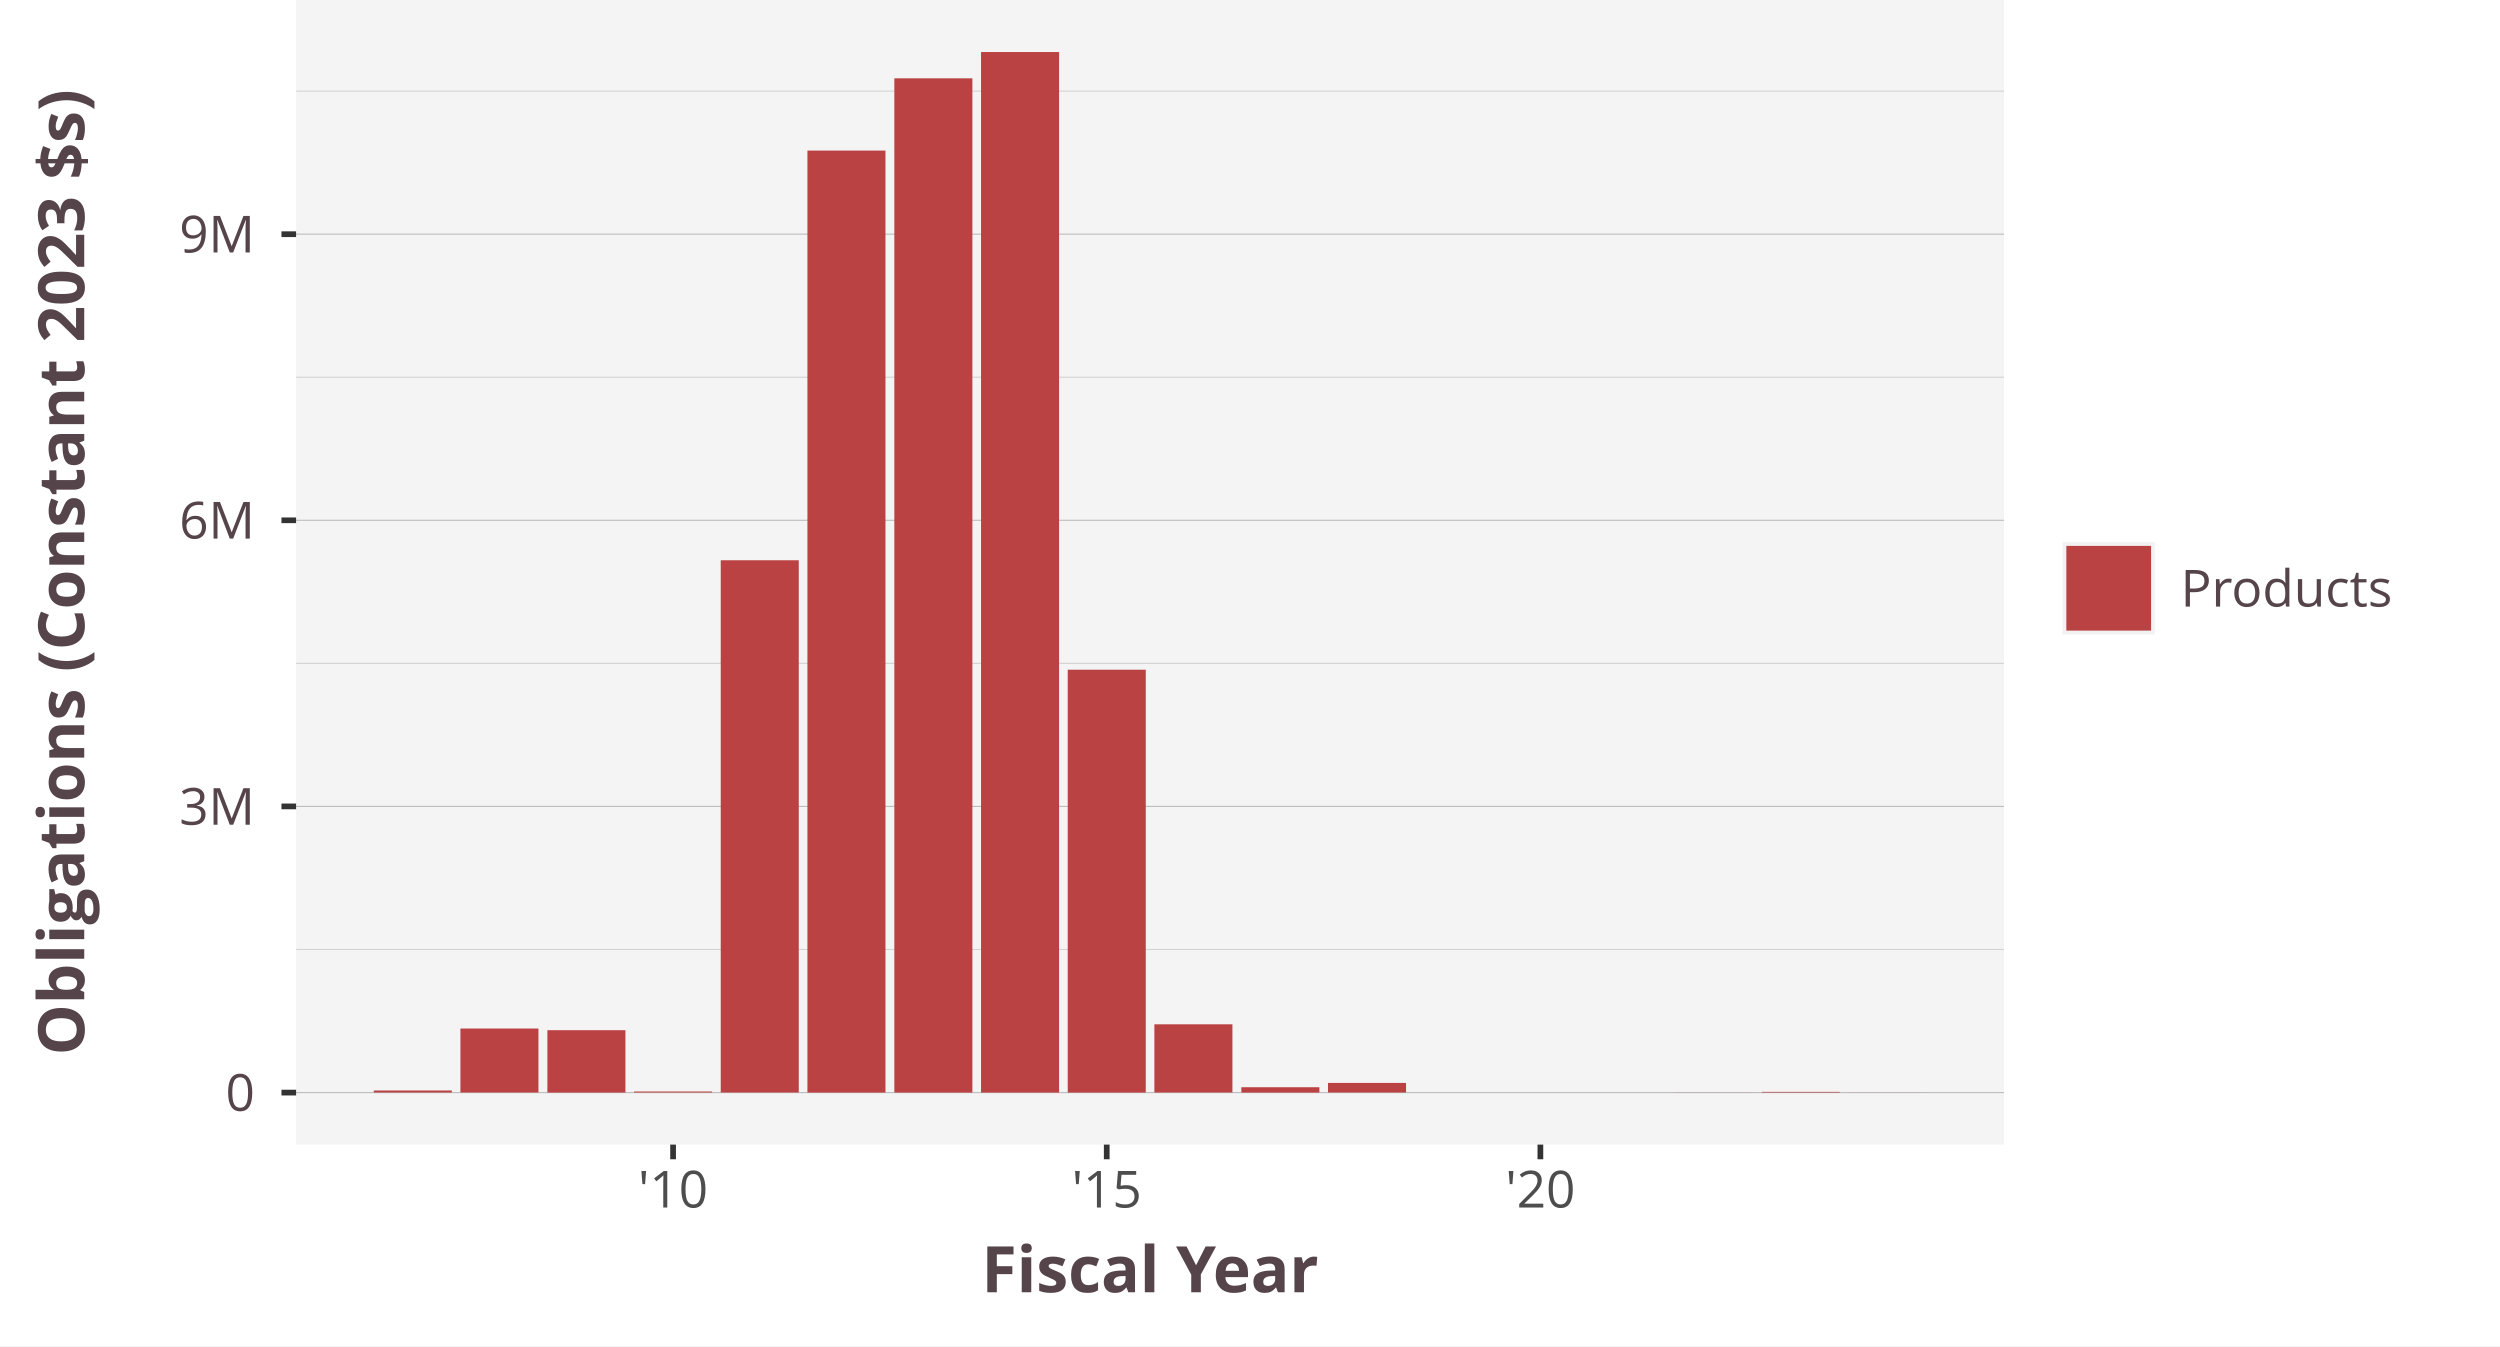
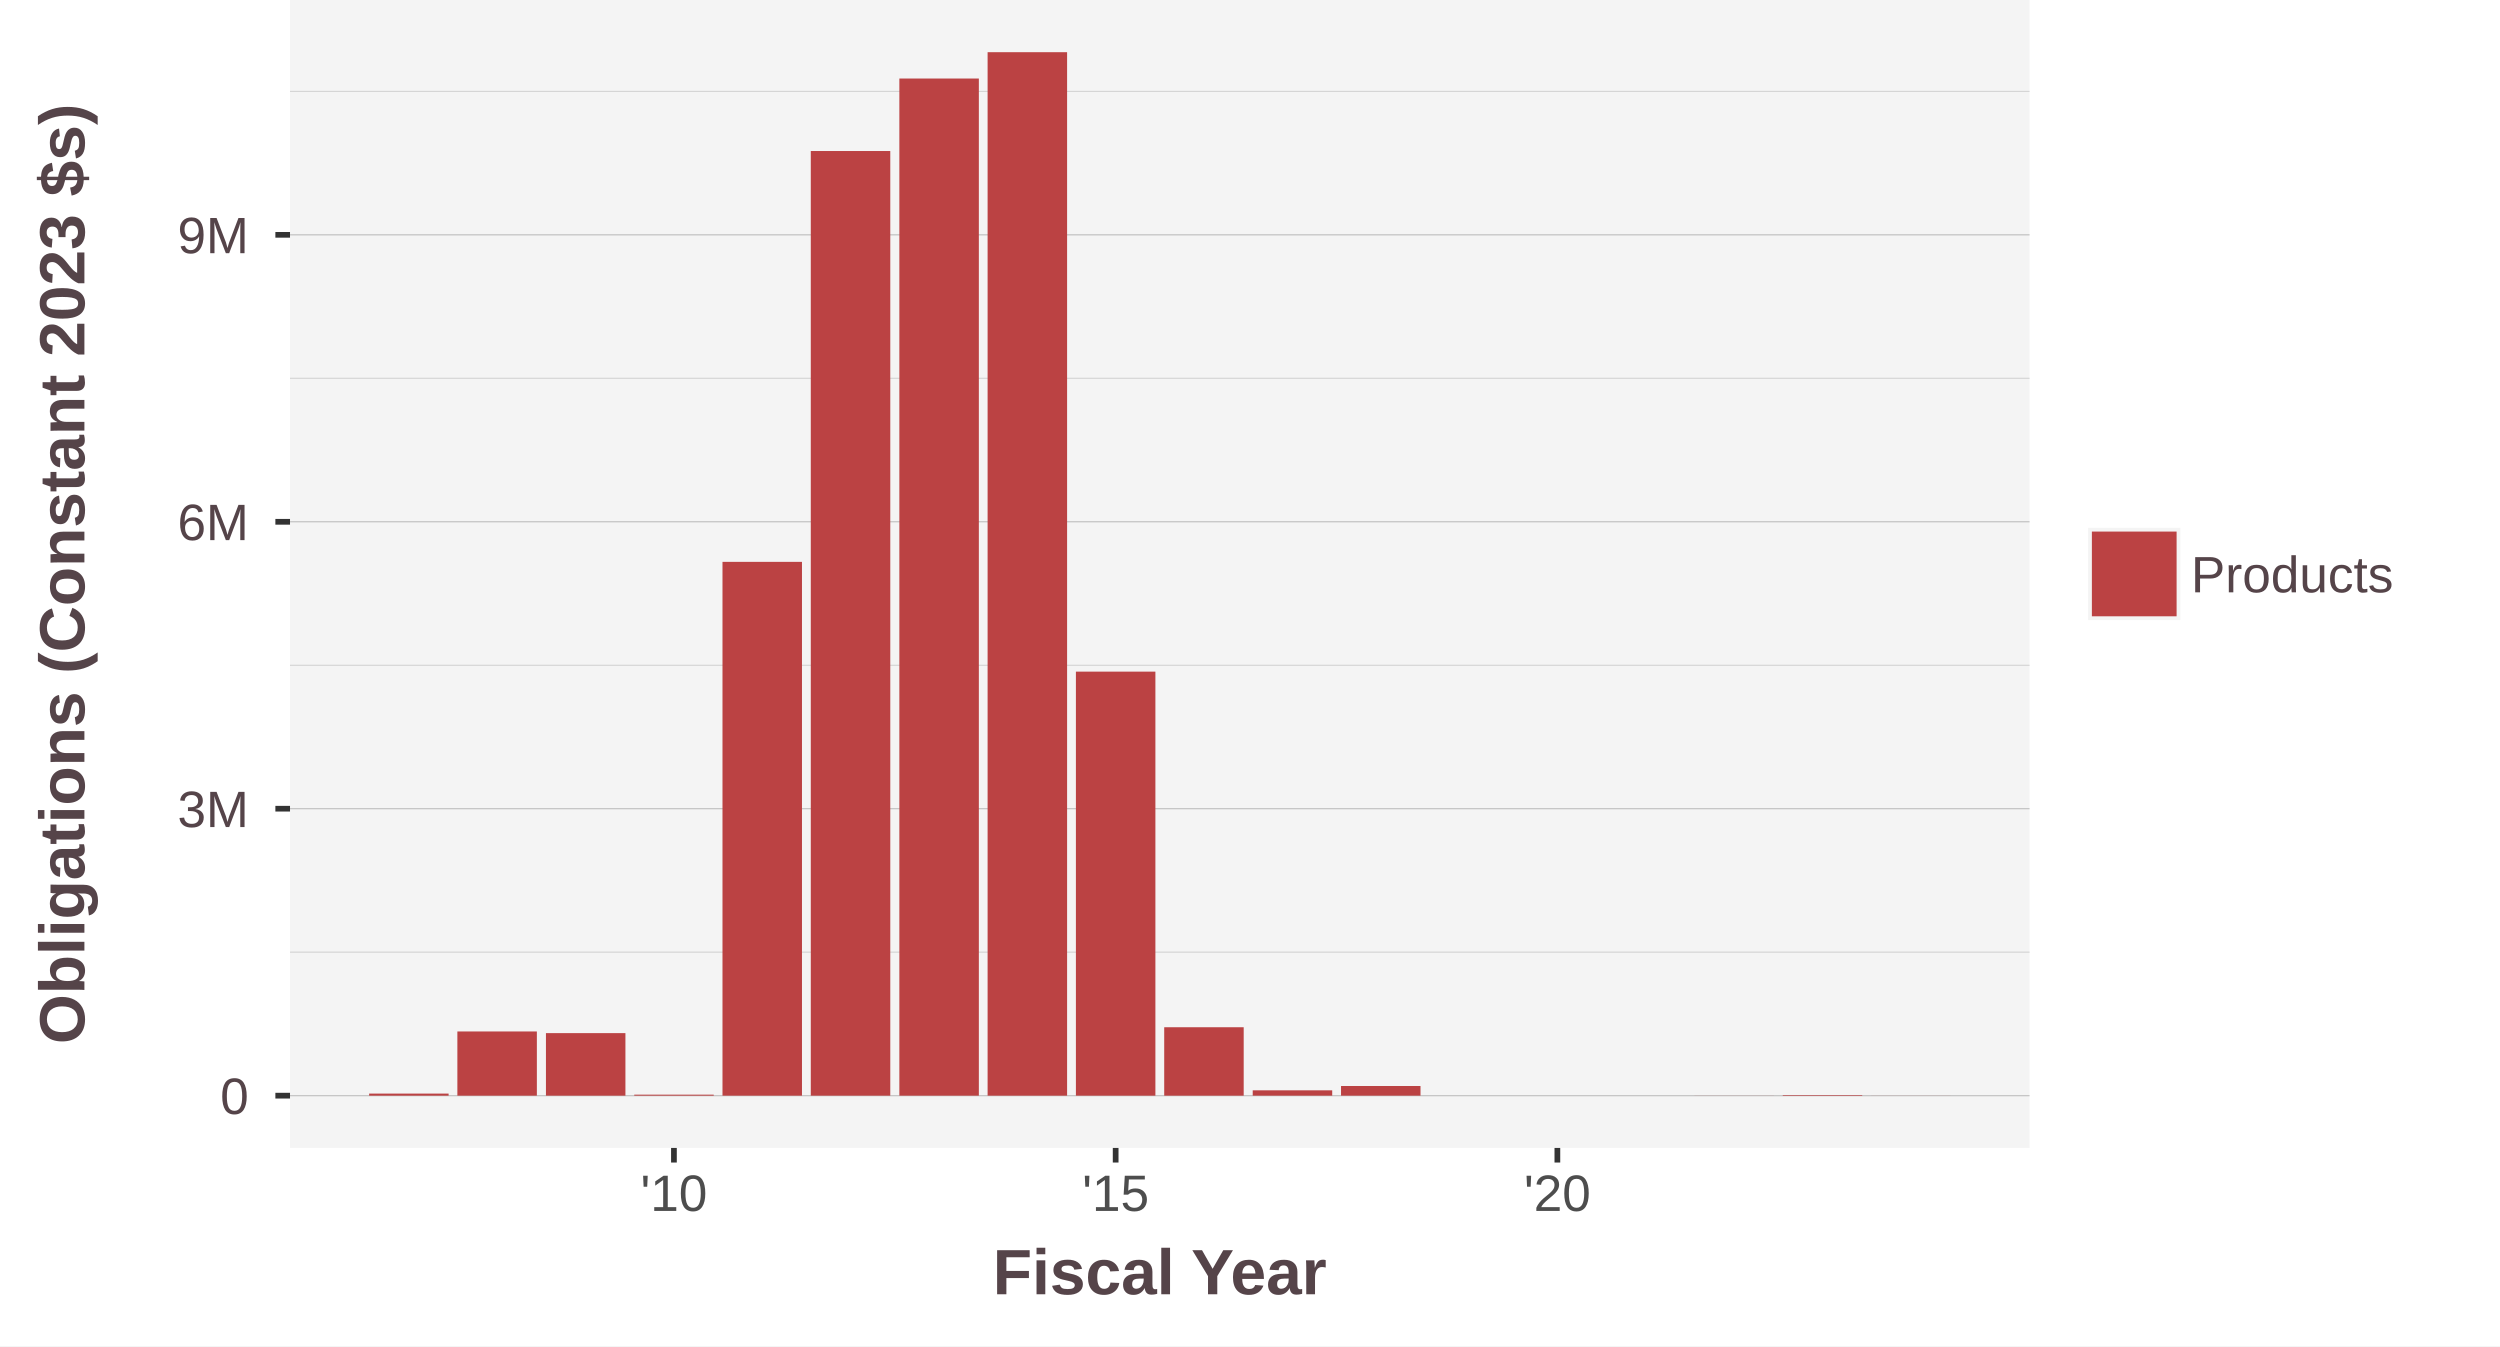
- <svg xmlns="http://www.w3.org/2000/svg" class="svglite" width="468.00pt" height="252.00pt" viewBox="0 0 468.00 252.00">
-   <defs>
-     <style type="text/css">
+ <svg xmlns="http://www.w3.org/2000/svg" width="468.00pt" height="252.00pt" viewBox="0 0 468.00 252.00">
+   <g class="svglite">
+     <defs>
+       <style type="text/css">
    .svglite line, .svglite polyline, .svglite polygon, .svglite path, .svglite rect, .svglite circle {
      fill: none;
      stroke: #000000;
      stroke-linecap: round;
      stroke-linejoin: round;
      stroke-miterlimit: 10.00;
    }
    .svglite text {
      white-space: pre;
    }
+     .svglite g.glyphgroup path {
+       fill: inherit;
+       stroke: none;
+     }
  </style>
-   </defs>
-   <rect width="100%" height="100%" style="stroke: none; fill: #FFFFFF;" />
-   <defs>
-     <clipPath id="cpMC4wMHw0NjguMDB8MC4wMHwyNTIuMDA=">
-       <rect x="0.00" y="0.00" width="468.00" height="252.00" />
-     </clipPath>
-   </defs>
-   <g clip-path="url(#cpMC4wMHw0NjguMDB8MC4wMHwyNTIuMDA=)">
-     <rect x="0.00" y="-0" width="468.00" height="252.00" style="stroke-width: 1.07; stroke: #FFFFFF; fill: #FFFFFF;" />
-   </g>
-   <defs>
-     <clipPath id="cpNTUuNDN8Mzc1LjE1fDAuMDB8MjE0LjI3">
-       <rect x="55.43" y="0.00" width="319.72" height="214.27" />
-     </clipPath>
-   </defs>
-   <g clip-path="url(#cpNTUuNDN8Mzc1LjE1fDAuMDB8MjE0LjI3)">
-     <rect x="55.43" y="0.00" width="319.72" height="214.27" style="stroke-width: 1.07; stroke: none; fill: #F4F4F4;" />
-     <polyline points="55.43,177.74 375.15,177.74 " style="stroke-width: 0.21; stroke: #D3D3D3; stroke-linecap: butt;" />
-     <polyline points="55.43,124.18 375.15,124.18 " style="stroke-width: 0.21; stroke: #D3D3D3; stroke-linecap: butt;" />
-     <polyline points="55.43,70.62 375.15,70.62 " style="stroke-width: 0.21; stroke: #D3D3D3; stroke-linecap: butt;" />
-     <polyline points="55.43,17.06 375.15,17.06 " style="stroke-width: 0.21; stroke: #D3D3D3; stroke-linecap: butt;" />
-     <polyline points="55.43,204.53 375.15,204.53 " style="stroke-width: 0.21; stroke: #BEBEBE; stroke-linecap: butt;" />
-     <polyline points="55.43,150.96 375.15,150.96 " style="stroke-width: 0.21; stroke: #BEBEBE; stroke-linecap: butt;" />
-     <polyline points="55.43,97.40 375.15,97.40 " style="stroke-width: 0.21; stroke: #BEBEBE; stroke-linecap: butt;" />
-     <polyline points="55.43,43.84 375.15,43.84 " style="stroke-width: 0.21; stroke: #BEBEBE; stroke-linecap: butt;" />
-     <rect x="69.97" y="204.14" width="14.61" height="0.38" style="stroke-width: 1.07; stroke: none; stroke-linecap: butt; stroke-linejoin: miter; fill: #BB4243;" />
-     <rect x="86.19" y="192.54" width="14.61" height="11.98" style="stroke-width: 1.07; stroke: none; stroke-linecap: butt; stroke-linejoin: miter; fill: #BB4243;" />
-     <rect x="102.47" y="192.85" width="14.61" height="11.68" style="stroke-width: 1.07; stroke: none; stroke-linecap: butt; stroke-linejoin: miter; fill: #BB4243;" />
-     <rect x="118.69" y="204.33" width="14.61" height="0.19" style="stroke-width: 1.07; stroke: none; stroke-linecap: butt; stroke-linejoin: miter; fill: #BB4243;" />
-     <rect x="134.92" y="104.88" width="14.61" height="99.64" style="stroke-width: 1.07; stroke: none; stroke-linecap: butt; stroke-linejoin: miter; fill: #BB4243;" />
-     <rect x="151.15" y="28.19" width="14.61" height="176.34" style="stroke-width: 1.07; stroke: none; stroke-linecap: butt; stroke-linejoin: miter; fill: #BB4243;" />
-     <rect x="167.42" y="14.66" width="14.61" height="189.87" style="stroke-width: 1.07; stroke: none; stroke-linecap: butt; stroke-linejoin: miter; fill: #BB4243;" />
-     <rect x="183.65" y="9.74" width="14.61" height="194.79" style="stroke-width: 1.07; stroke: none; stroke-linecap: butt; stroke-linejoin: miter; fill: #BB4243;" />
-     <rect x="199.88" y="125.37" width="14.61" height="79.16" style="stroke-width: 1.07; stroke: none; stroke-linecap: butt; stroke-linejoin: miter; fill: #BB4243;" />
-     <rect x="216.10" y="191.75" width="14.61" height="12.77" style="stroke-width: 1.07; stroke: none; stroke-linecap: butt; stroke-linejoin: miter; fill: #BB4243;" />
-     <rect x="232.38" y="203.53" width="14.61" height="1.00" style="stroke-width: 1.07; stroke: none; stroke-linecap: butt; stroke-linejoin: miter; fill: #BB4243;" />
-     <rect x="248.60" y="202.72" width="14.61" height="1.80" style="stroke-width: 1.07; stroke: none; stroke-linecap: butt; stroke-linejoin: miter; fill: #BB4243;" />
-     <rect x="313.56" y="204.51" width="14.61" height="0.013" style="stroke-width: 1.07; stroke: none; stroke-linecap: butt; stroke-linejoin: miter; fill: #BB4243;" />
-     <rect x="329.79" y="204.40" width="14.61" height="0.12" style="stroke-width: 1.07; stroke: none; stroke-linecap: butt; stroke-linejoin: miter; fill: #BB4243;" />
-     <rect x="346.02" y="204.53" width="14.61" height="0.009" style="stroke-width: 1.07; stroke: none; stroke-linecap: butt; stroke-linejoin: miter; fill: #BB4243;" />
-   </g>
-   <g clip-path="url(#cpMC4wMHw0NjguMDB8MC4wMHwyNTIuMDA=)">
-     <text x="47.71" y="207.95" text-anchor="end" style="font-size: 9.60px;fill: #554449; font-family: &quot;Open Sans&quot;;" textLength="5.49px" lengthAdjust="spacingAndGlyphs">0</text>
-     <text x="47.71" y="154.39" text-anchor="end" style="font-size: 9.60px;fill: #554449; font-family: &quot;Open Sans&quot;;" textLength="14.11px" lengthAdjust="spacingAndGlyphs">3M</text>
-     <text x="47.71" y="100.82" text-anchor="end" style="font-size: 9.60px;fill: #554449; font-family: &quot;Open Sans&quot;;" textLength="14.11px" lengthAdjust="spacingAndGlyphs">6M</text>
-     <text x="47.71" y="47.26" text-anchor="end" style="font-size: 9.60px;fill: #554449; font-family: &quot;Open Sans&quot;;" textLength="14.11px" lengthAdjust="spacingAndGlyphs">9M</text>
-     <polyline points="52.69,204.53 55.43,204.53 " style="stroke-width: 1.07; stroke: #333333; stroke-linecap: butt;" />
-     <polyline points="52.69,150.96 55.43,150.96 " style="stroke-width: 1.07; stroke: #333333; stroke-linecap: butt;" />
-     <polyline points="52.69,97.40 55.43,97.40 " style="stroke-width: 1.07; stroke: #333333; stroke-linecap: butt;" />
-     <polyline points="52.69,43.84 55.43,43.84 " style="stroke-width: 1.07; stroke: #333333; stroke-linecap: butt;" />
-     <polyline points="126.00,217.01 126.00,214.27 " style="stroke-width: 1.07; stroke: #333333; stroke-linecap: butt;" />
-     <polyline points="207.18,217.01 207.18,214.27 " style="stroke-width: 1.07; stroke: #333333; stroke-linecap: butt;" />
-     <polyline points="288.36,217.01 288.36,214.27 " style="stroke-width: 1.07; stroke: #333333; stroke-linecap: butt;" />
-     <text x="126.00" y="226.05" text-anchor="middle" style="font-size: 9.60px;fill: #4D4D4D; font-family: &quot;Open Sans&quot;;" textLength="13.08px" lengthAdjust="spacingAndGlyphs">'10</text>
-     <text x="207.18" y="226.05" text-anchor="middle" style="font-size: 9.60px;fill: #4D4D4D; font-family: &quot;Open Sans&quot;;" textLength="13.08px" lengthAdjust="spacingAndGlyphs">'15</text>
-     <text x="288.36" y="226.05" text-anchor="middle" style="font-size: 9.60px;fill: #4D4D4D; font-family: &quot;Open Sans&quot;;" textLength="13.08px" lengthAdjust="spacingAndGlyphs">'20</text>
-     <text x="215.29" y="241.91" text-anchor="middle" style="font-size: 12.00px; font-weight: bold;fill: #554449; font-family: &quot;Open Sans&quot;;" textLength="63.71px" lengthAdjust="spacingAndGlyphs">Fiscal Year</text>
-     <text transform="translate(15.77,107.14) rotate(-90)" text-anchor="middle" style="font-size: 12.00px; font-weight: bold;fill: #554449; font-family: &quot;Open Sans&quot;;" textLength="180.95px" lengthAdjust="spacingAndGlyphs">Obligations (Constant 2023 $s)</text>
-     <rect x="386.11" y="95.51" width="63.89" height="23.26" style="stroke-width: 1.07; stroke: none; fill: #FFFFFF;" />
-     <rect x="386.11" y="101.49" width="17.28" height="17.28" style="stroke-width: 1.07; stroke: none; fill: #F2F2F2;" />
-     <rect x="386.82" y="102.19" width="15.86" height="15.86" style="stroke-width: 1.07; stroke: none; stroke-linecap: butt; stroke-linejoin: miter; fill: #BB4243;" />
-     <text x="408.22" y="113.55" style="font-size: 9.60px;fill: #554449; font-family: &quot;Open Sans&quot;;" textLength="39.79px" lengthAdjust="spacingAndGlyphs">Products</text>
+     </defs>
+     <rect width="100%" height="100%" style="stroke: none; fill: #FFFFFF;" />
+     <defs>
+       <clipPath id="cpMC4wMHw0NjguMDB8MC4wMHwyNTIuMDA=">
+         <rect x="0.00" y="0.00" width="468.00" height="252.00" />
+       </clipPath>
+     </defs>
+     <g clip-path="url(#cpMC4wMHw0NjguMDB8MC4wMHwyNTIuMDA=)">
+       <rect x="0.00" y="0.00" width="468.00" height="252.00" style="stroke-width: 1.07; stroke: #FFFFFF; fill: #FFFFFF;" />
+     </g>
+     <defs>
+       <clipPath id="cpNTQuMjl8Mzc5LjkzfDAuMDB8MjE0Ljg5">
+         <rect x="54.29" y="0.00" width="325.64" height="214.89" />
+       </clipPath>
+     </defs>
+     <g clip-path="url(#cpNTQuMjl8Mzc5LjkzfDAuMDB8MjE0Ljg5)">
+       <rect x="54.29" y="-0" width="325.64" height="214.89" style="stroke-width: 1.07; stroke: none; fill: #F4F4F4;" />
+       <polyline points="54.29,178.25 379.93,178.25 " style="stroke-width: 0.21; stroke: #D3D3D3; stroke-linecap: butt;" />
+       <polyline points="54.29,124.54 379.93,124.54 " style="stroke-width: 0.21; stroke: #D3D3D3; stroke-linecap: butt;" />
+       <polyline points="54.29,70.82 379.93,70.82 " style="stroke-width: 0.21; stroke: #D3D3D3; stroke-linecap: butt;" />
+       <polyline points="54.29,17.11 379.93,17.11 " style="stroke-width: 0.21; stroke: #D3D3D3; stroke-linecap: butt;" />
+       <polyline points="54.29,205.11 379.93,205.11 " style="stroke-width: 0.21; stroke: #BEBEBE; stroke-linecap: butt;" />
+       <polyline points="54.29,151.39 379.93,151.39 " style="stroke-width: 0.21; stroke: #BEBEBE; stroke-linecap: butt;" />
+       <polyline points="54.29,97.68 379.93,97.68 " style="stroke-width: 0.21; stroke: #BEBEBE; stroke-linecap: butt;" />
+       <polyline points="54.29,43.96 379.93,43.96 " style="stroke-width: 0.21; stroke: #BEBEBE; stroke-linecap: butt;" />
+       <rect x="69.10" y="204.72" width="14.88" height="0.39" style="stroke-width: 1.07; stroke: none; stroke-linecap: butt; stroke-linejoin: miter; fill: #BB4243;" />
+       <rect x="85.62" y="193.09" width="14.88" height="12.02" style="stroke-width: 1.07; stroke: none; stroke-linecap: butt; stroke-linejoin: miter; fill: #BB4243;" />
+       <rect x="102.20" y="193.40" width="14.88" height="11.71" style="stroke-width: 1.07; stroke: none; stroke-linecap: butt; stroke-linejoin: miter; fill: #BB4243;" />
+       <rect x="118.73" y="204.92" width="14.88" height="0.19" style="stroke-width: 1.07; stroke: none; stroke-linecap: butt; stroke-linejoin: miter; fill: #BB4243;" />
+       <rect x="135.25" y="105.18" width="14.88" height="99.93" style="stroke-width: 1.07; stroke: none; stroke-linecap: butt; stroke-linejoin: miter; fill: #BB4243;" />
+       <rect x="151.78" y="28.27" width="14.88" height="176.84" style="stroke-width: 1.07; stroke: none; stroke-linecap: butt; stroke-linejoin: miter; fill: #BB4243;" />
+       <rect x="168.36" y="14.70" width="14.88" height="190.41" style="stroke-width: 1.07; stroke: none; stroke-linecap: butt; stroke-linejoin: miter; fill: #BB4243;" />
+       <rect x="184.88" y="9.77" width="14.88" height="195.34" style="stroke-width: 1.07; stroke: none; stroke-linecap: butt; stroke-linejoin: miter; fill: #BB4243;" />
+       <rect x="201.41" y="125.73" width="14.88" height="79.38" style="stroke-width: 1.07; stroke: none; stroke-linecap: butt; stroke-linejoin: miter; fill: #BB4243;" />
+       <rect x="217.94" y="192.30" width="14.88" height="12.81" style="stroke-width: 1.07; stroke: none; stroke-linecap: butt; stroke-linejoin: miter; fill: #BB4243;" />
+       <rect x="234.51" y="204.11" width="14.88" height="1.00" style="stroke-width: 1.07; stroke: none; stroke-linecap: butt; stroke-linejoin: miter; fill: #BB4243;" />
+       <rect x="251.04" y="203.30" width="14.88" height="1.81" style="stroke-width: 1.07; stroke: none; stroke-linecap: butt; stroke-linejoin: miter; fill: #BB4243;" />
+       <rect x="317.20" y="205.10" width="14.88" height="0.013" style="stroke-width: 1.07; stroke: none; stroke-linecap: butt; stroke-linejoin: miter; fill: #BB4243;" />
+       <rect x="333.73" y="204.99" width="14.88" height="0.12" style="stroke-width: 1.07; stroke: none; stroke-linecap: butt; stroke-linejoin: miter; fill: #BB4243;" />
+       <rect x="350.26" y="205.11" width="14.88" height="0.009" style="stroke-width: 1.07; stroke: none; stroke-linecap: butt; stroke-linejoin: miter; fill: #BB4243;" />
+     </g>
+     <g clip-path="url(#cpMC4wMHw0NjguMDB8MC4wMHwyNTIuMDA=)">
+       <text x="46.57" y="208.54" text-anchor="end" style="font-size: 9.60px;fill: #554449; font-family: &quot;Arial&quot;;" textLength="5.33px" lengthAdjust="spacingAndGlyphs">0</text>
+       <text x="46.57" y="154.83" text-anchor="end" style="font-size: 9.60px;fill: #554449; font-family: &quot;Arial&quot;;" textLength="13.31px" lengthAdjust="spacingAndGlyphs">3M</text>
+       <text x="46.57" y="101.11" text-anchor="end" style="font-size: 9.60px;fill: #554449; font-family: &quot;Arial&quot;;" textLength="13.31px" lengthAdjust="spacingAndGlyphs">6M</text>
+       <text x="46.57" y="47.40" text-anchor="end" style="font-size: 9.60px;fill: #554449; font-family: &quot;Arial&quot;;" textLength="13.31px" lengthAdjust="spacingAndGlyphs">9M</text>
+       <polyline points="51.55,205.11 54.29,205.11 " style="stroke-width: 1.07; stroke: #333333; stroke-linecap: butt;" />
+       <polyline points="51.55,151.39 54.29,151.39 " style="stroke-width: 1.07; stroke: #333333; stroke-linecap: butt;" />
+       <polyline points="51.55,97.68 54.29,97.68 " style="stroke-width: 1.07; stroke: #333333; stroke-linecap: butt;" />
+       <polyline points="51.55,43.96 54.29,43.96 " style="stroke-width: 1.07; stroke: #333333; stroke-linecap: butt;" />
+       <polyline points="126.16,217.63 126.16,214.89 " style="stroke-width: 1.07; stroke: #333333; stroke-linecap: butt;" />
+       <polyline points="208.85,217.63 208.85,214.89 " style="stroke-width: 1.07; stroke: #333333; stroke-linecap: butt;" />
+       <polyline points="291.54,217.63 291.54,214.89 " style="stroke-width: 1.07; stroke: #333333; stroke-linecap: butt;" />
+       <text x="126.16" y="226.69" text-anchor="middle" style="font-size: 9.60px;fill: #4D4D4D; font-family: &quot;Arial&quot;;" textLength="12.48px" lengthAdjust="spacingAndGlyphs">'10</text>
+       <text x="208.85" y="226.69" text-anchor="middle" style="font-size: 9.60px;fill: #4D4D4D; font-family: &quot;Arial&quot;;" textLength="12.48px" lengthAdjust="spacingAndGlyphs">'15</text>
+       <text x="291.54" y="226.69" text-anchor="middle" style="font-size: 9.60px;fill: #4D4D4D; font-family: &quot;Arial&quot;;" textLength="12.48px" lengthAdjust="spacingAndGlyphs">'20</text>
+       <text x="217.11" y="242.28" text-anchor="middle" style="font-size: 12.00px; font-weight: bold;fill: #554449; font-family: &quot;Arial&quot;;" textLength="62.47px" lengthAdjust="spacingAndGlyphs">Fiscal Year</text>
+       <text transform="translate(15.80,107.44) rotate(-90)" text-anchor="middle" style="font-size: 12.00px; font-weight: bold;fill: #554449; font-family: &quot;Arial&quot;;" textLength="175.98px" lengthAdjust="spacingAndGlyphs">Obligations (Constant 2023 $s)</text>
+       <rect x="390.89" y="98.80" width="59.11" height="17.28" style="stroke-width: 1.07; stroke: none; fill: #FFFFFF;" />
+       <rect x="390.89" y="98.80" width="17.28" height="17.28" style="stroke-width: 1.07; stroke: none; fill: #F4F4F4;" />
+       <rect x="391.60" y="99.51" width="15.86" height="15.86" style="stroke-width: 1.07; stroke: none; stroke-linecap: butt; stroke-linejoin: miter; fill: #BB4243;" />
+       <text x="410.16" y="110.88" style="font-size: 9.60px;fill: #554449; font-family: &quot;Arial&quot;;" textLength="37.84px" lengthAdjust="spacingAndGlyphs">Products</text>
+     </g>
  </g>
</svg>
